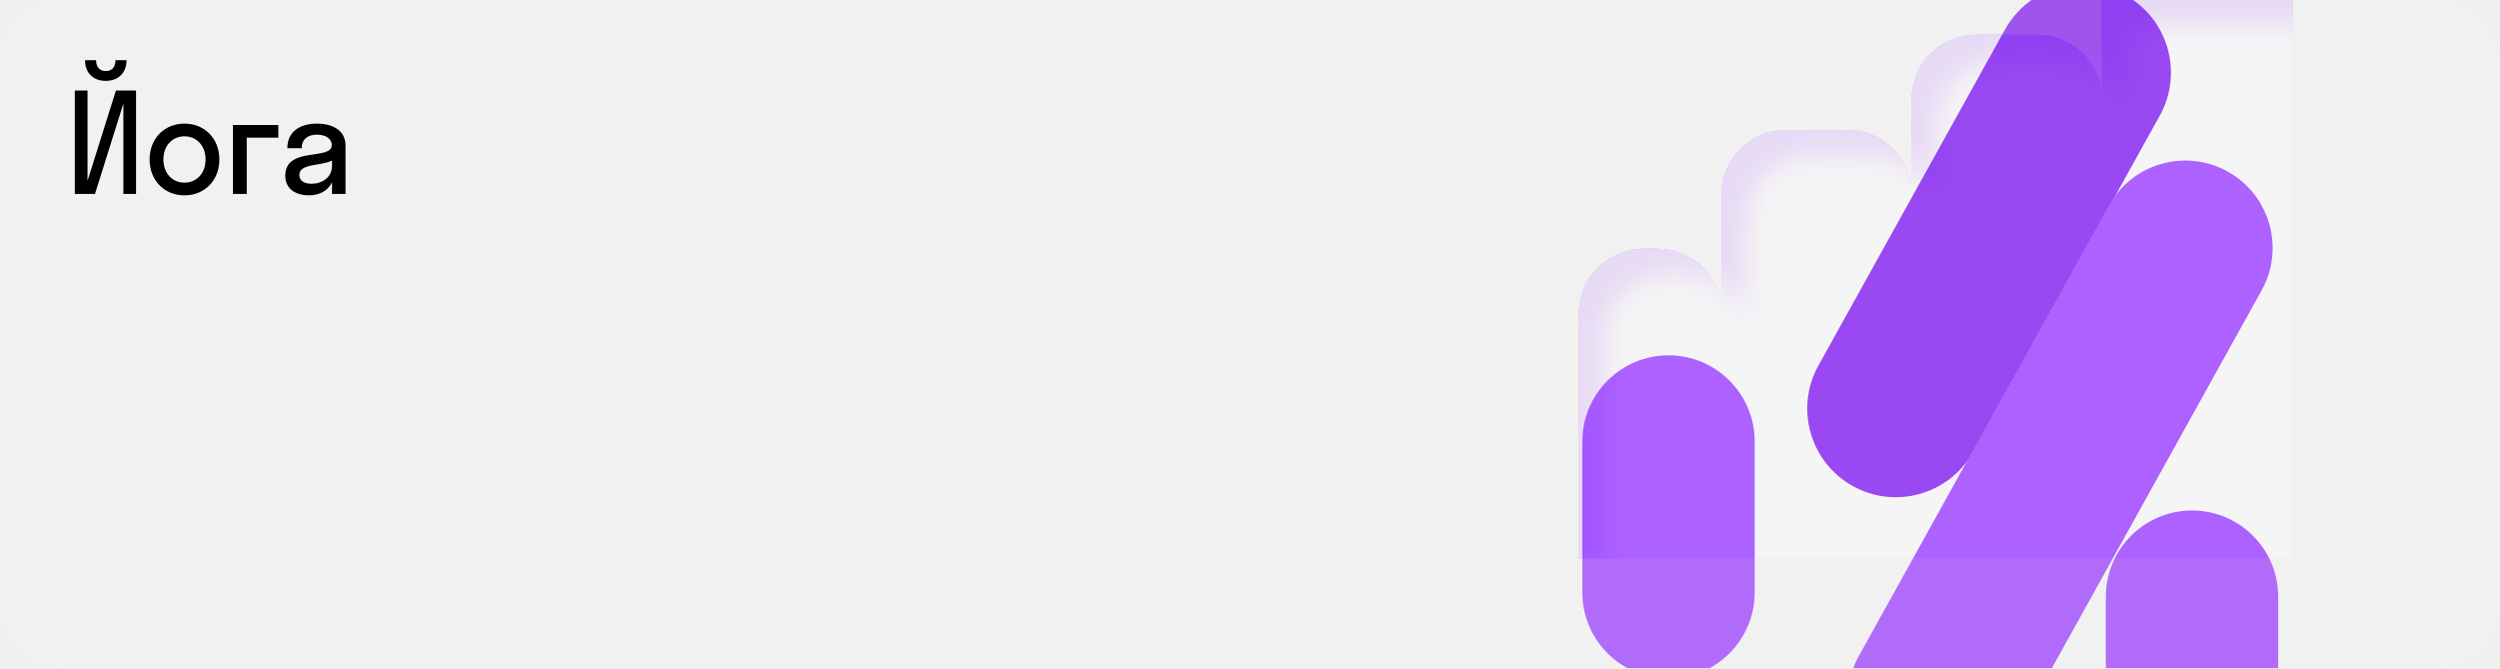
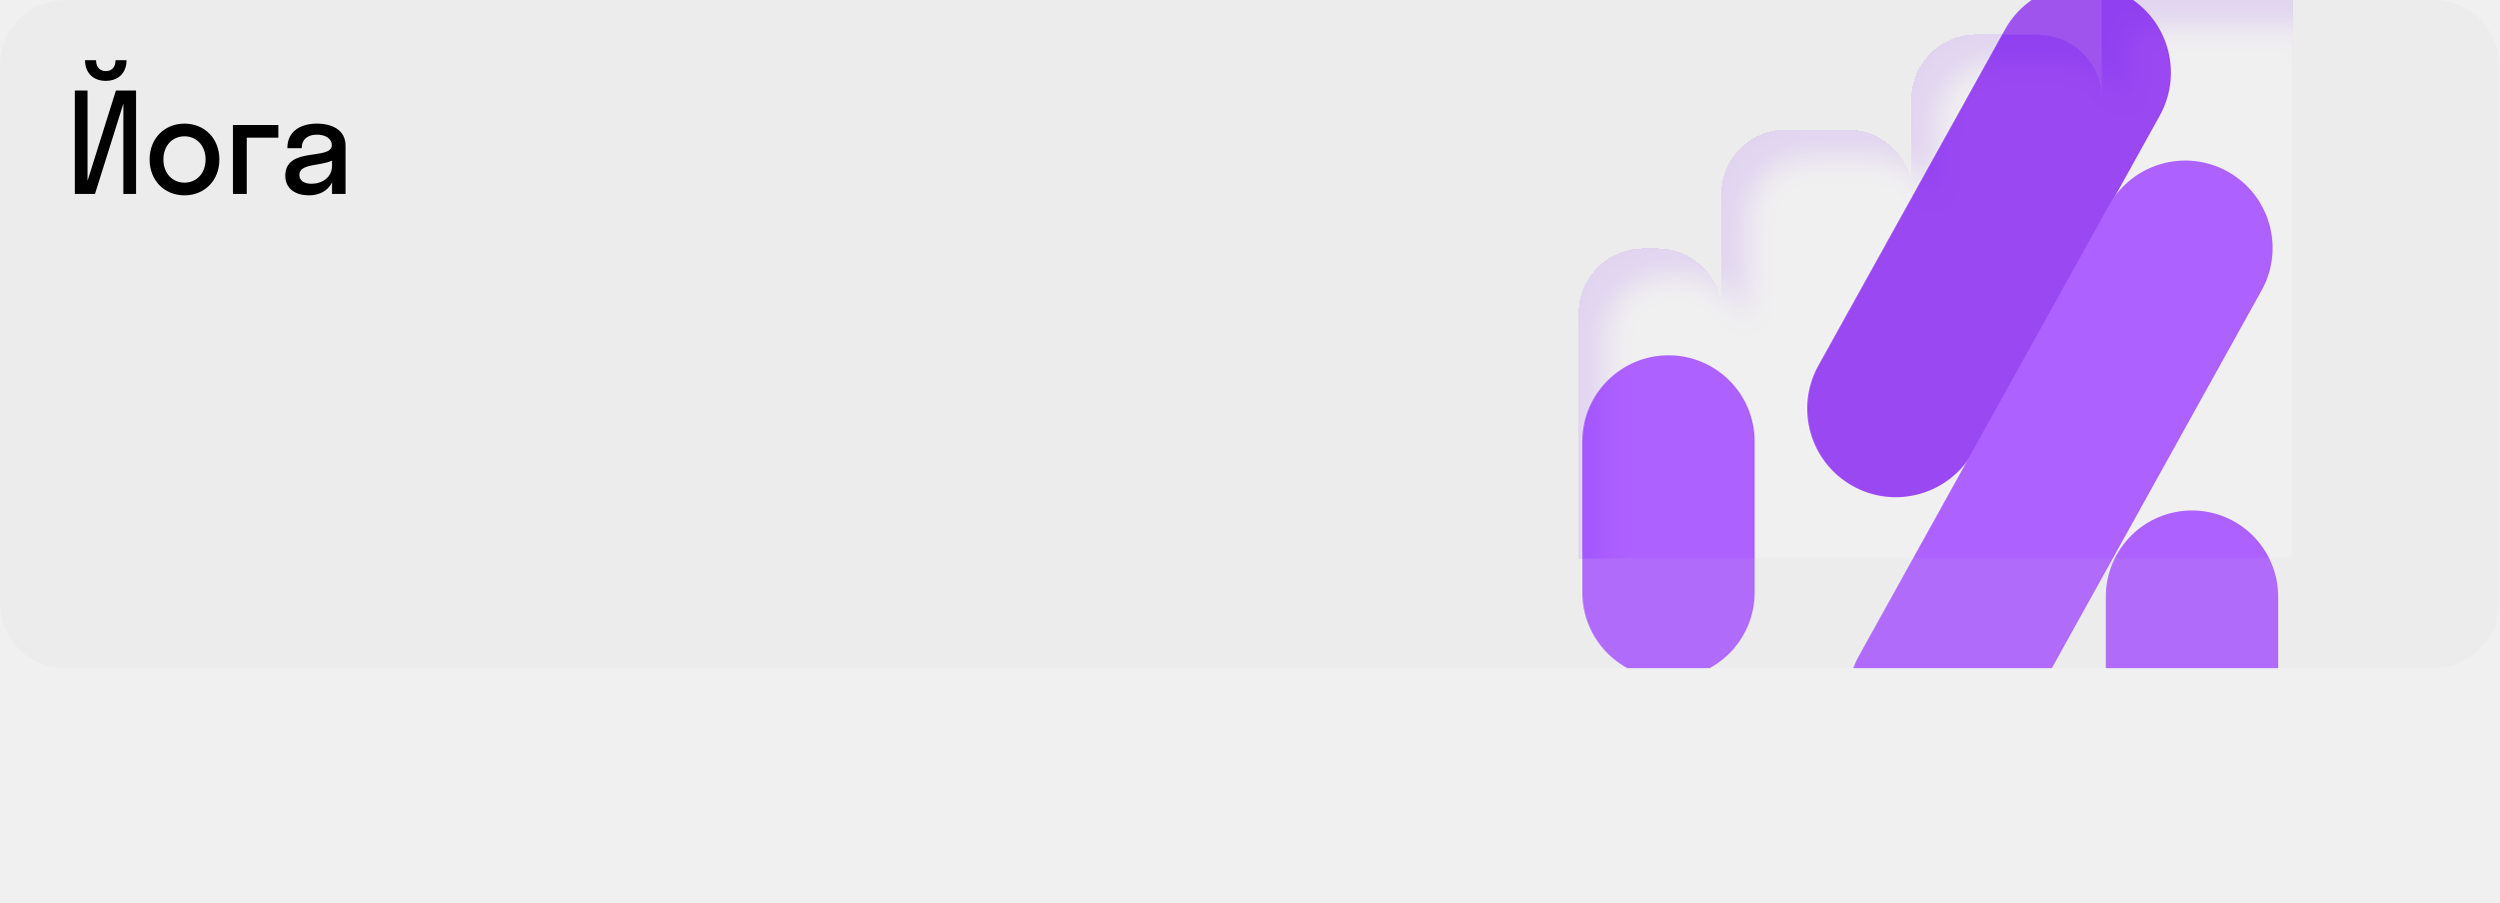
- <svg xmlns="http://www.w3.org/2000/svg" width="1160" height="310" viewBox="0 0 1160 310" fill="none">
+ <svg xmlns="http://www.w3.org/2000/svg" fill="none" preserveAspectRatio="none">
  <g clip-path="url(#clip0_26_1423)">
-     <rect width="1160" height="310" rx="30" fill="#F5F5F5" />
+     <rect rx="30" fill="#F5F5F5" />
    <path d="M734.5 204.862C734.5 182.77 752.409 164.862 774.5 164.862C796.592 164.862 814.5 182.77 814.5 204.862V274.862C814.5 296.953 796.592 314.862 774.5 314.862C752.409 314.862 734.5 296.953 734.5 274.862V204.862Z" fill="#AD61FF" />
    <path d="M930.669 13.728C941.694 -6.12 966.721 -13.272 986.568 -2.248C1006.42 8.777 1013.57 33.803 1002.54 53.651L915.95 209.551C904.925 229.399 879.898 236.552 860.051 225.527C840.203 214.503 833.05 189.476 844.075 169.628L930.669 13.728Z" fill="#9A48F1" />
    <path d="M978.939 95.359C989.81 75.787 1014.49 68.733 1034.06 79.603C1053.63 90.474 1060.69 115.153 1049.82 134.725L933.82 343.579C922.949 363.152 898.27 370.206 878.698 359.335C859.125 348.465 852.071 323.786 862.942 304.213L978.939 95.359Z" fill="#AD61FF" />
    <path d="M977.5 276.862C977.5 254.77 995.409 236.862 1017.5 236.862C1039.59 236.862 1057.5 254.77 1057.5 276.862V368.862H977.5V276.862Z" fill="#AD61FF" />
    <g filter="url(#filter0_b_26_1423)">
      <path fill-rule="evenodd" clip-rule="evenodd" d="M975.732 0V46.156C975.709 29.608 962.286 16.2 945.732 16.2H917.466C900.897 16.2 887.466 29.631 887.466 46.2V90.302C887.449 73.748 874.024 60.333 857.466 60.333H829.2C812.631 60.333 799.2 73.764 799.2 90.333V145.462C799.179 128.91 785.756 115.499 769.2 115.499H763C746.431 115.499 733 128.931 733 145.499V258.932H799.2H887.466L975.732 258.932H1064V0H1130C1146.57 0 1160 13.431 1160 30V280C1160 296.569 1146.57 310 1130 310H30C13.431 310 0 296.569 0 280V30C0 13.431 13.431 0 30 0H975.732Z" fill="#CDCDCD" fill-opacity="0.1" />
    </g>
    <g style="mix-blend-mode:multiply" opacity="0.36" filter="url(#filter1_i_26_1423)">
      <path fill-rule="evenodd" clip-rule="evenodd" d="M1005.73 -50C989.164 -50 975.732 -36.568 975.732 -20V258.932H1064V-20C1064 -36.568 1050.57 -50 1034 -50H1005.73ZM917.466 16.2C900.897 16.2 887.466 29.631 887.466 46.2V90.302C887.449 73.748 874.024 60.333 857.466 60.333H829.2C812.631 60.333 799.2 73.764 799.2 90.333V145.462C799.179 128.911 785.756 115.499 769.2 115.499H763C746.431 115.499 733 128.931 733 145.499V258.932H799.2L887.466 258.932H975.732V46.2C975.732 29.631 962.301 16.2 945.732 16.2H917.466Z" fill="white" />
    </g>
    <path d="M53.616 27.92C53.616 31.504 51.632 32.976 49.072 32.976C46.704 32.976 44.592 31.504 44.592 27.92H39.472C39.472 33.936 43.376 37.52 49.072 37.52C54.832 37.52 58.736 33.936 58.736 27.92H53.616ZM53.808 42L40.624 83.92V42H34.736V90H44.08L57.264 48.08V90H63.152V42H53.808ZM85.635 90.64C94.915 90.64 101.827 83.792 101.827 74C101.827 64.208 94.915 57.36 85.635 57.36C76.355 57.36 69.443 64.208 69.443 74C69.443 83.792 76.355 90.64 85.635 90.64ZM85.635 84.752C80.067 84.752 75.843 80.464 75.843 74C75.843 67.536 80.067 63.248 85.635 63.248C91.203 63.248 95.427 67.536 95.427 74C95.427 80.464 91.203 84.752 85.635 84.752ZM114.536 90V63.888H129.192V58H108.136V90H114.536ZM143.302 90.64C147.91 90.64 152.006 88.848 154.118 84.624V90H160.39V67.6C160.39 60.176 153.99 57.36 147.078 57.36C140.038 57.36 133.382 60.496 133.382 68.752H140.038C140.038 64.592 142.918 62.48 147.078 62.48C150.982 62.48 153.99 64.208 153.99 67.344C153.99 74.64 132.422 67.728 132.422 81.552C132.422 87.888 137.606 90.64 143.302 90.64ZM138.95 81.168C138.95 75.792 148.678 77.136 154.118 74.512V76.816C154.118 82.384 149.51 85.264 144.582 85.264C141.318 85.264 138.95 83.92 138.95 81.168Z" fill="black" />
  </g>
  <defs>
    <filter id="filter0_b_26_1423" x="-29.037" y="-29.037" width="1218.07" height="368.075" filterUnits="userSpaceOnUse" color-interpolation-filters="sRGB">
      <feFlood flood-opacity="0" result="BackgroundImageFix" />
      <feGaussianBlur in="BackgroundImageFix" stdDeviation="14.519" />
      <feComposite in2="SourceAlpha" operator="in" result="effect1_backgroundBlur_26_1423" />
      <feBlend mode="normal" in="SourceGraphic" in2="effect1_backgroundBlur_26_1423" result="shape" />
    </filter>
    <filter id="filter1_i_26_1423" x="733" y="-50" width="342.998" height="320.932" filterUnits="userSpaceOnUse" color-interpolation-filters="sRGB">
      <feFlood flood-opacity="0" result="BackgroundImageFix" />
      <feBlend mode="normal" in="SourceGraphic" in2="BackgroundImageFix" result="shape" />
      <feColorMatrix in="SourceAlpha" type="matrix" values="0 0 0 0 0 0 0 0 0 0 0 0 0 0 0 0 0 0 127 0" result="hardAlpha" />
      <feOffset dx="12" dy="12" />
      <feGaussianBlur stdDeviation="6.5" />
      <feComposite in2="hardAlpha" operator="arithmetic" k2="-1" k3="1" />
      <feColorMatrix type="matrix" values="0 0 0 0 0.678 0 0 0 0 0.38 0 0 0 0 1 0 0 0 0.5 0" />
      <feBlend mode="normal" in2="shape" result="effect1_innerShadow_26_1423" />
    </filter>
    <clipPath id="clip0_26_1423">
      <rect width="1160" height="310" rx="30" fill="white" />
    </clipPath>
  </defs>
</svg>
